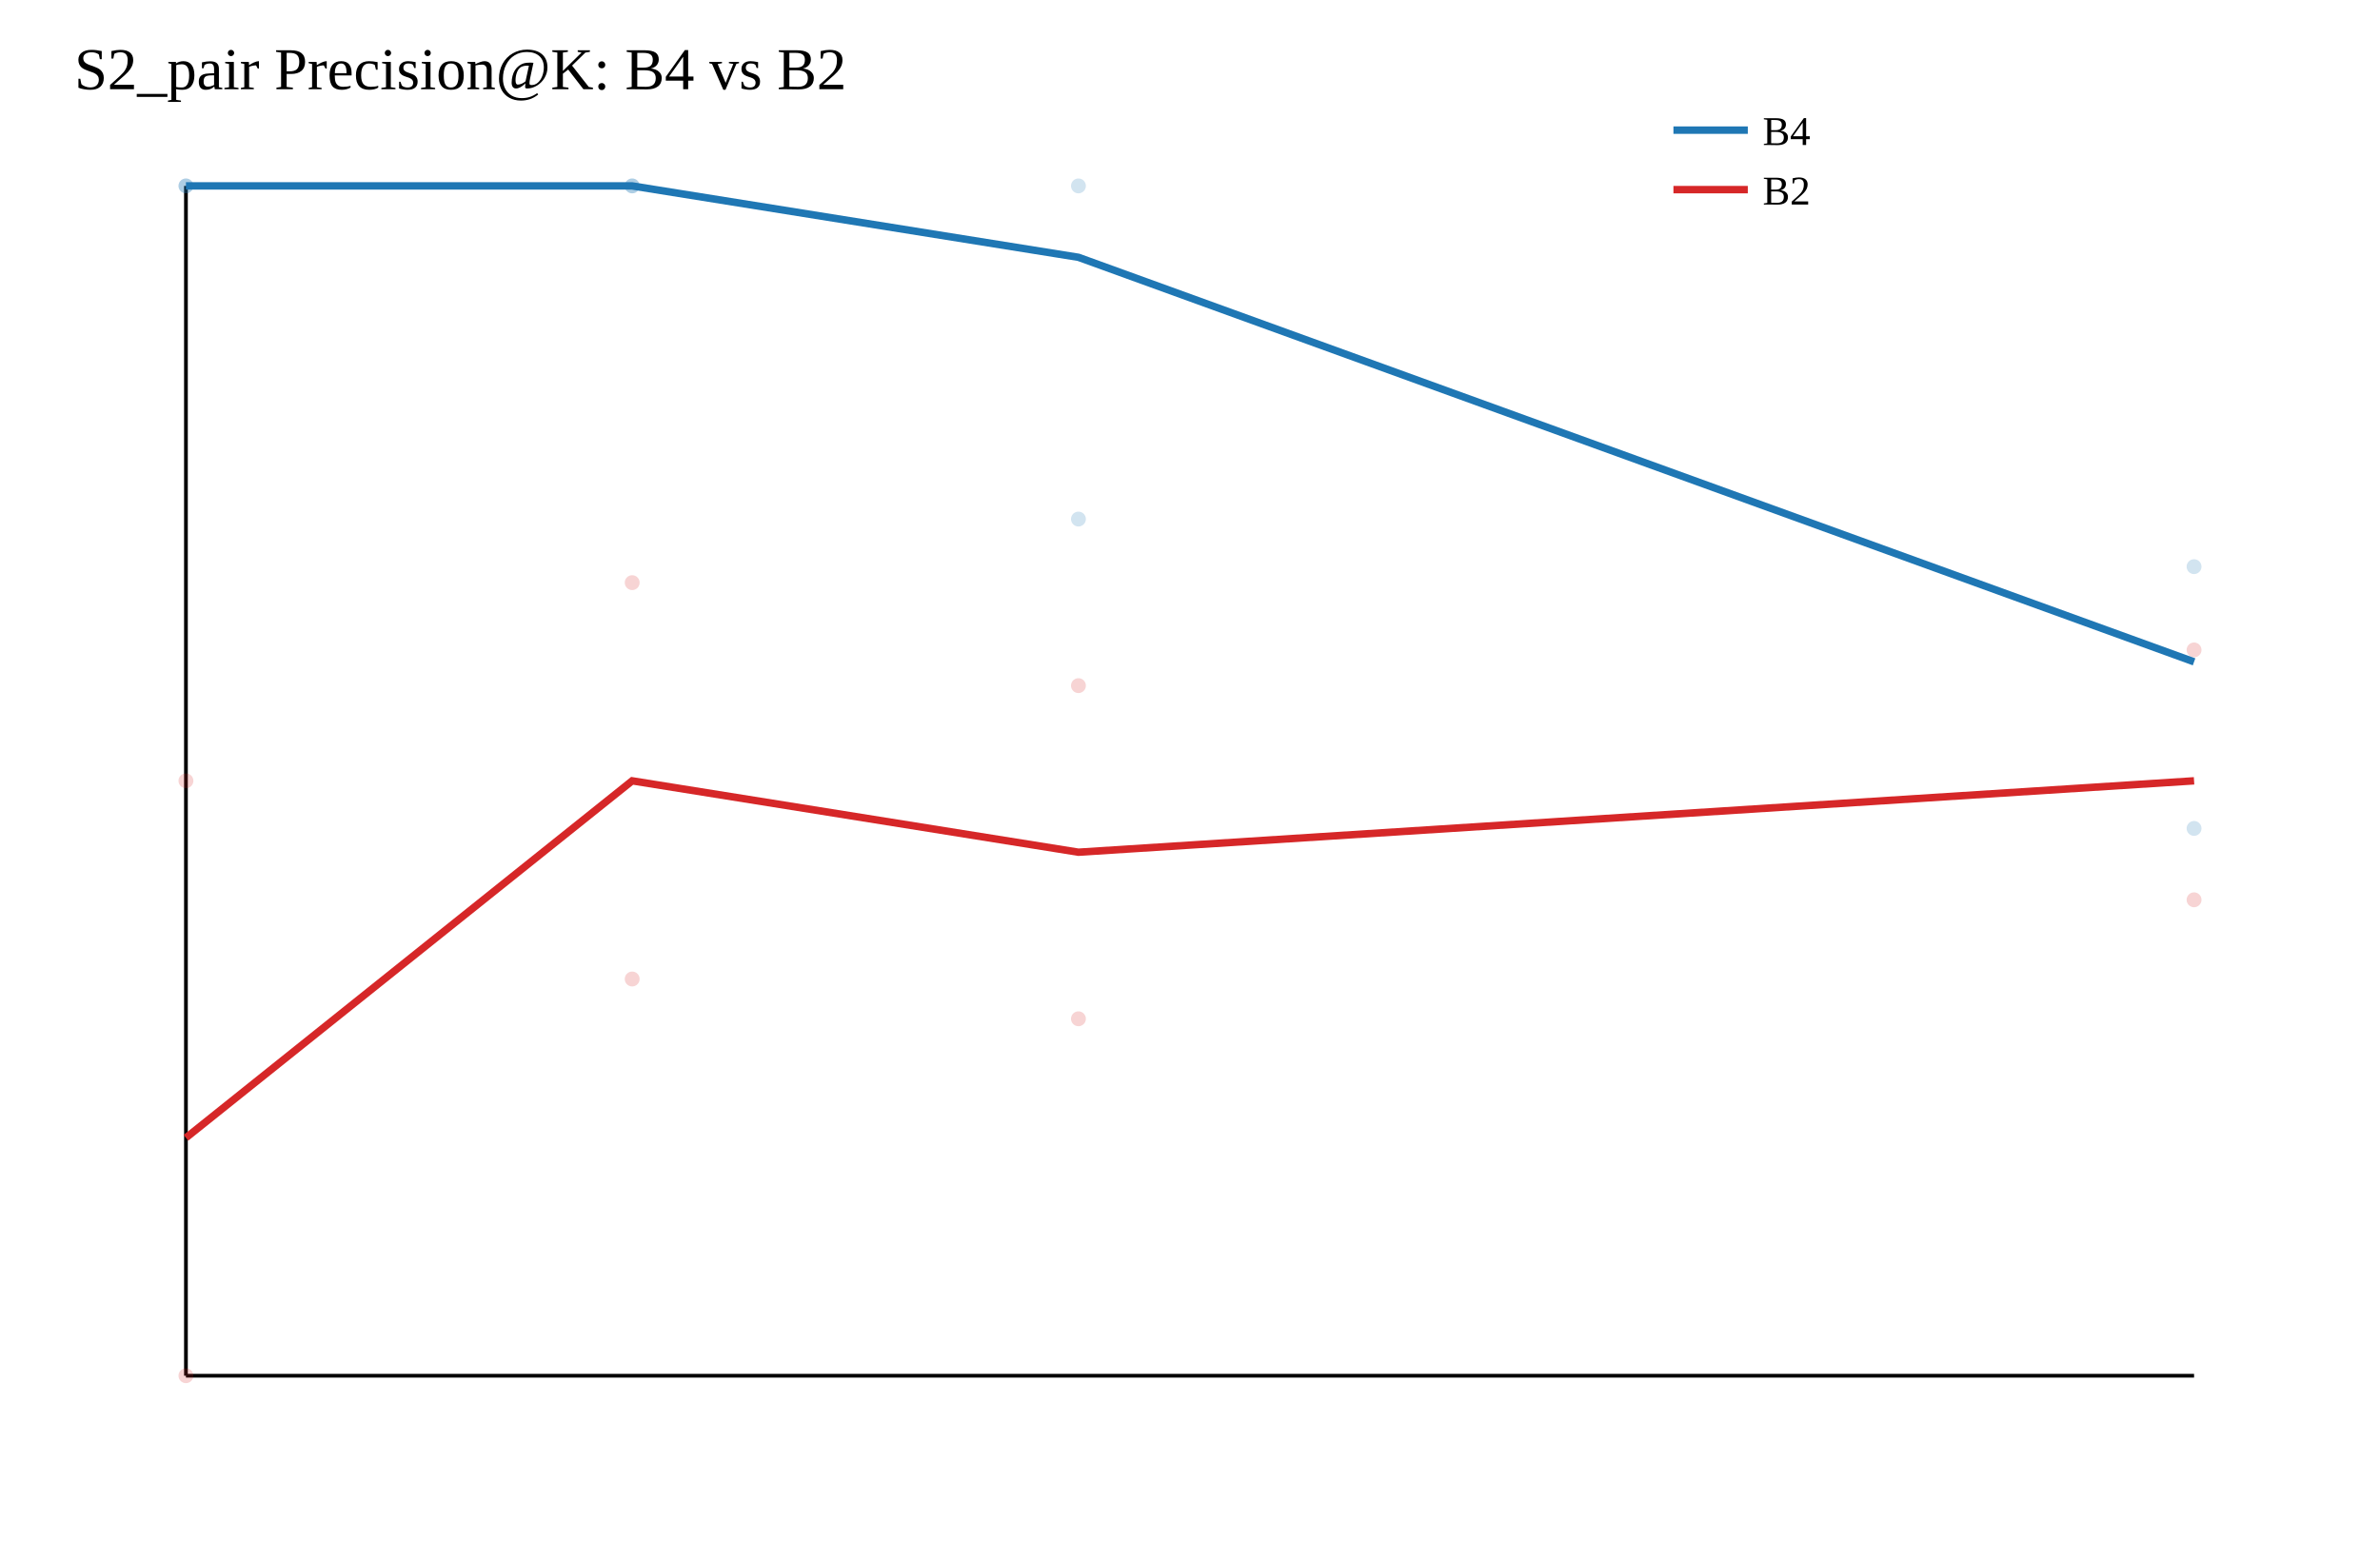
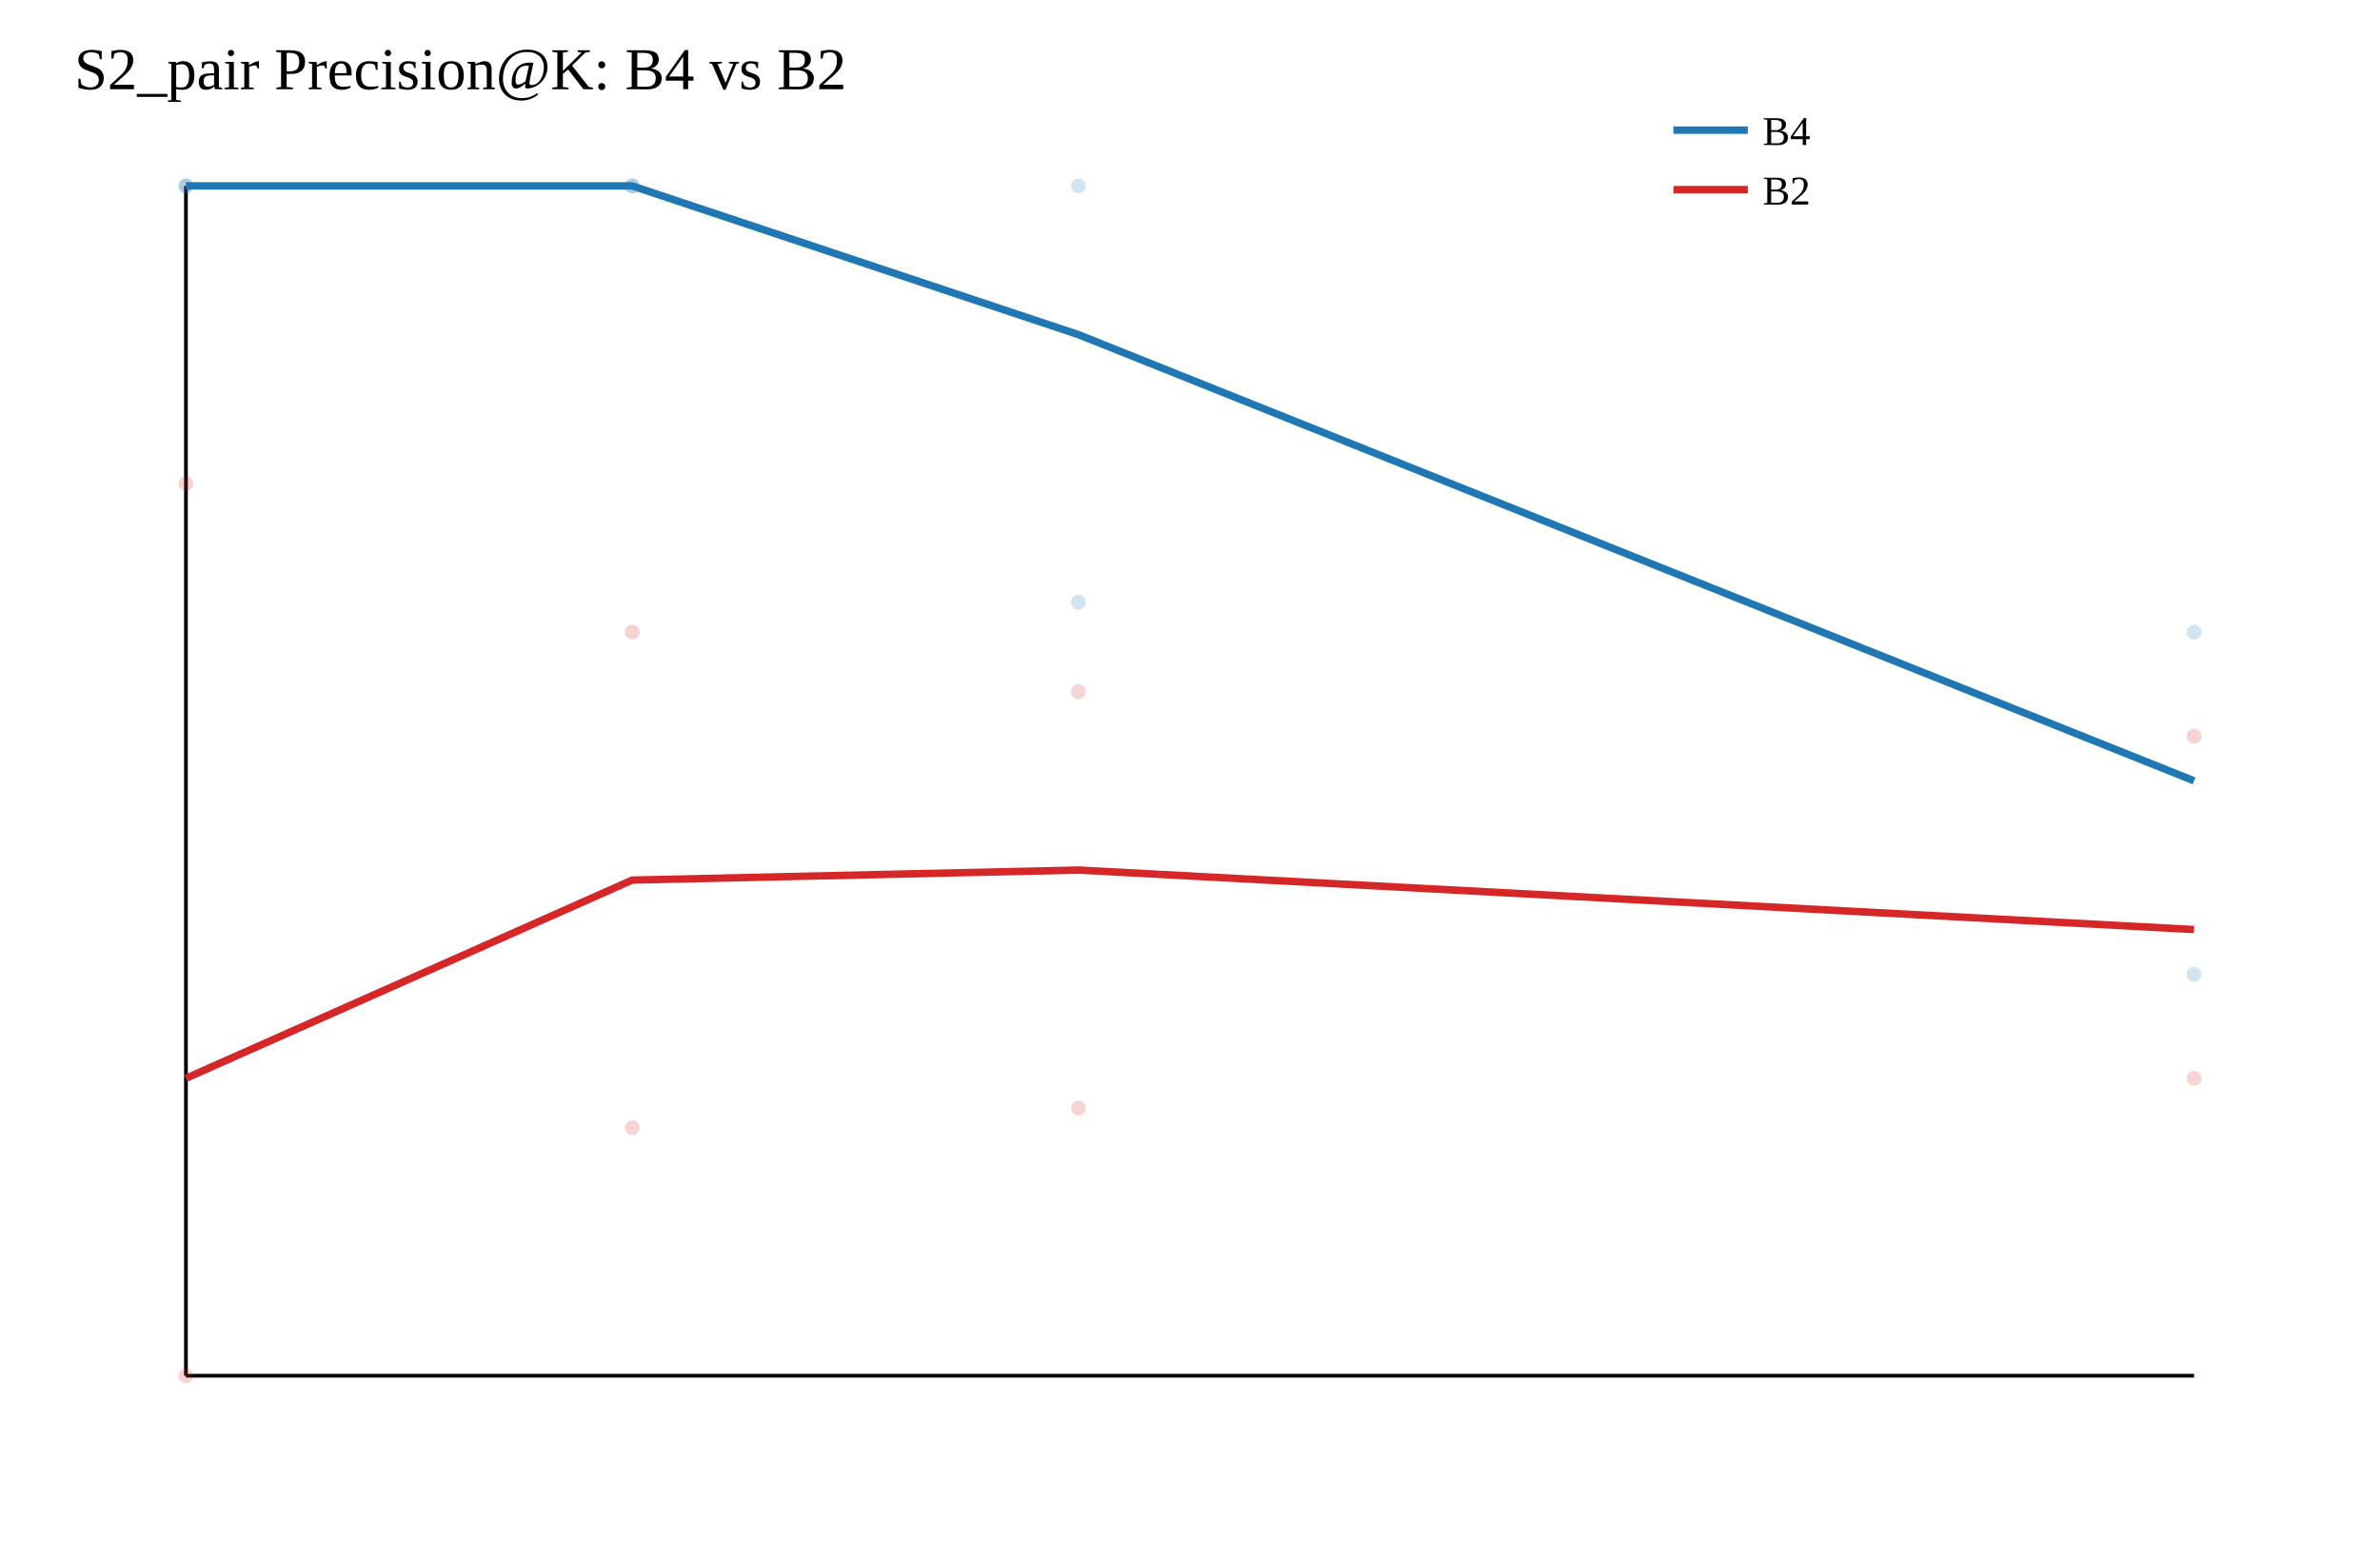
<svg xmlns="http://www.w3.org/2000/svg" width="640" height="420">
  <text x="20" y="24" font-size="16">S2_pair Precision@K: B4 vs B2</text>
  <line x1="50" y1="370" x2="590" y2="370" stroke="black" />
  <line x1="50" y1="370" x2="50" y2="50" stroke="black" />
  <circle cx="50.0" cy="50.0" r="2" fill="#1f77b4" opacity="0.2" />
  <circle cx="170.0" cy="50.0" r="2" fill="#1f77b4" opacity="0.2" />
-   <circle cx="290.0" cy="139.6" r="2" fill="#1f77b4" opacity="0.2" />
-   <circle cx="590.0" cy="222.8" r="2" fill="#1f77b4" opacity="0.2" />
+   <circle cx="290.0" cy="162.0" r="2" fill="#1f77b4" opacity="0.2" />
+   <circle cx="590.0" cy="262.0" r="2" fill="#1f77b4" opacity="0.2" />
  <circle cx="50.0" cy="50.0" r="2" fill="#1f77b4" opacity="0.2" />
  <circle cx="170.0" cy="50.0" r="2" fill="#1f77b4" opacity="0.2" />
  <circle cx="290.0" cy="50.0" r="2" fill="#1f77b4" opacity="0.2" />
-   <circle cx="590.0" cy="152.4" r="2" fill="#1f77b4" opacity="0.2" />
+   <circle cx="590.0" cy="170.0" r="2" fill="#1f77b4" opacity="0.2" />
  <circle cx="50.0" cy="370.0" r="2" fill="#d62728" opacity="0.2" />
-   <circle cx="170.0" cy="263.3" r="2" fill="#d62728" opacity="0.2" />
-   <circle cx="290.0" cy="274.0" r="2" fill="#d62728" opacity="0.2" />
-   <circle cx="590.0" cy="242.0" r="2" fill="#d62728" opacity="0.2" />
-   <circle cx="50.0" cy="210.0" r="2" fill="#d62728" opacity="0.2" />
-   <circle cx="170.0" cy="156.7" r="2" fill="#d62728" opacity="0.2" />
-   <circle cx="290.0" cy="184.4" r="2" fill="#d62728" opacity="0.2" />
-   <circle cx="590.0" cy="174.8" r="2" fill="#d62728" opacity="0.2" />
-   <polyline fill="none" stroke="#1f77b4" stroke-width="2" points="50.0,50.0 170.0,50.0 290.0,69.2 590.0,178.0" />
+   <circle cx="170.0" cy="303.3" r="2" fill="#d62728" opacity="0.2" />
+   <circle cx="290.0" cy="298.0" r="2" fill="#d62728" opacity="0.2" />
+   <circle cx="590.0" cy="290.0" r="2" fill="#d62728" opacity="0.2" />
+   <circle cx="50.0" cy="130.0" r="2" fill="#d62728" opacity="0.2" />
+   <circle cx="170.0" cy="170.0" r="2" fill="#d62728" opacity="0.2" />
+   <circle cx="290.0" cy="186.0" r="2" fill="#d62728" opacity="0.2" />
+   <circle cx="590.0" cy="198.0" r="2" fill="#d62728" opacity="0.2" />
+   <polyline fill="none" stroke="#1f77b4" stroke-width="2" points="50.0,50.0 170.0,50.0 290.0,90.0 590.0,210.0" />
  <line x1="450" y1="35" x2="470" y2="35" stroke="#1f77b4" stroke-width="2" />
  <text x="474" y="39" font-size="11">B4</text>
-   <polyline fill="none" stroke="#d62728" stroke-width="2" points="50.0,306.0 170.0,210.0 290.0,229.2 590.0,210.0" />
+   <polyline fill="none" stroke="#d62728" stroke-width="2" points="50.0,290.0 170.0,236.7 290.0,234.0 590.0,250.0" />
  <line x1="450" y1="51" x2="470" y2="51" stroke="#d62728" stroke-width="2" />
  <text x="474" y="55" font-size="11">B2</text>
</svg>
